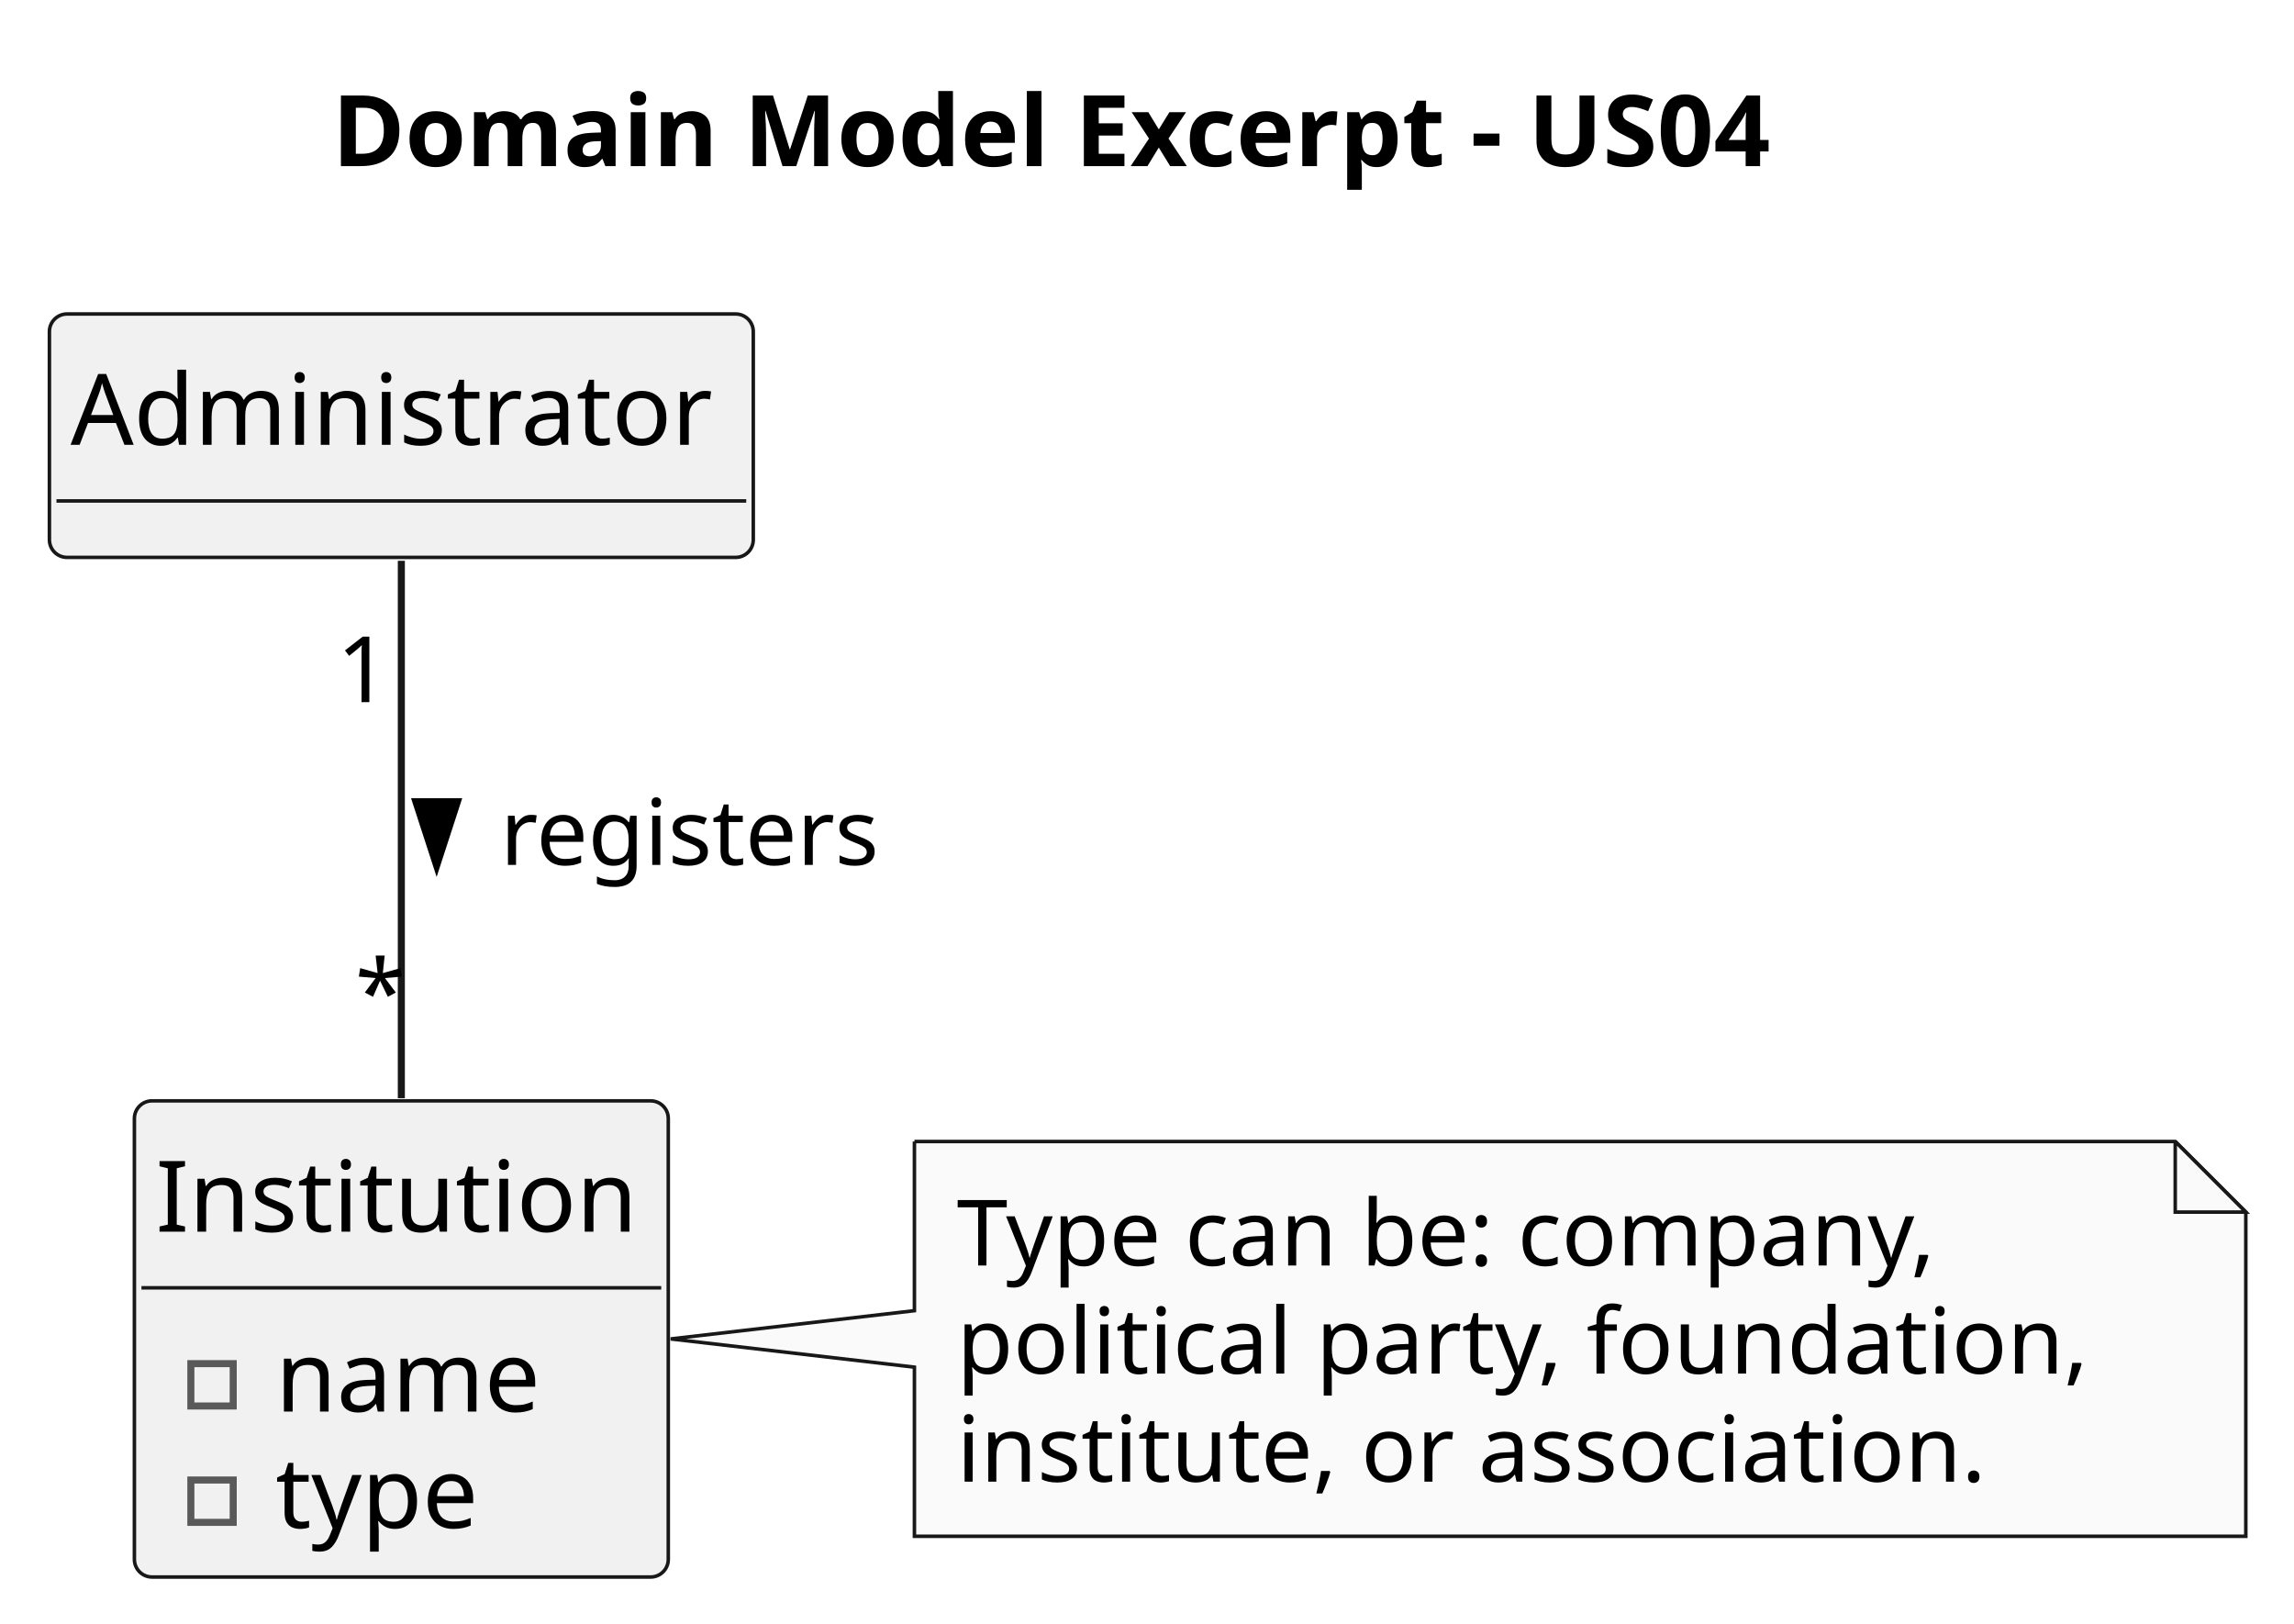
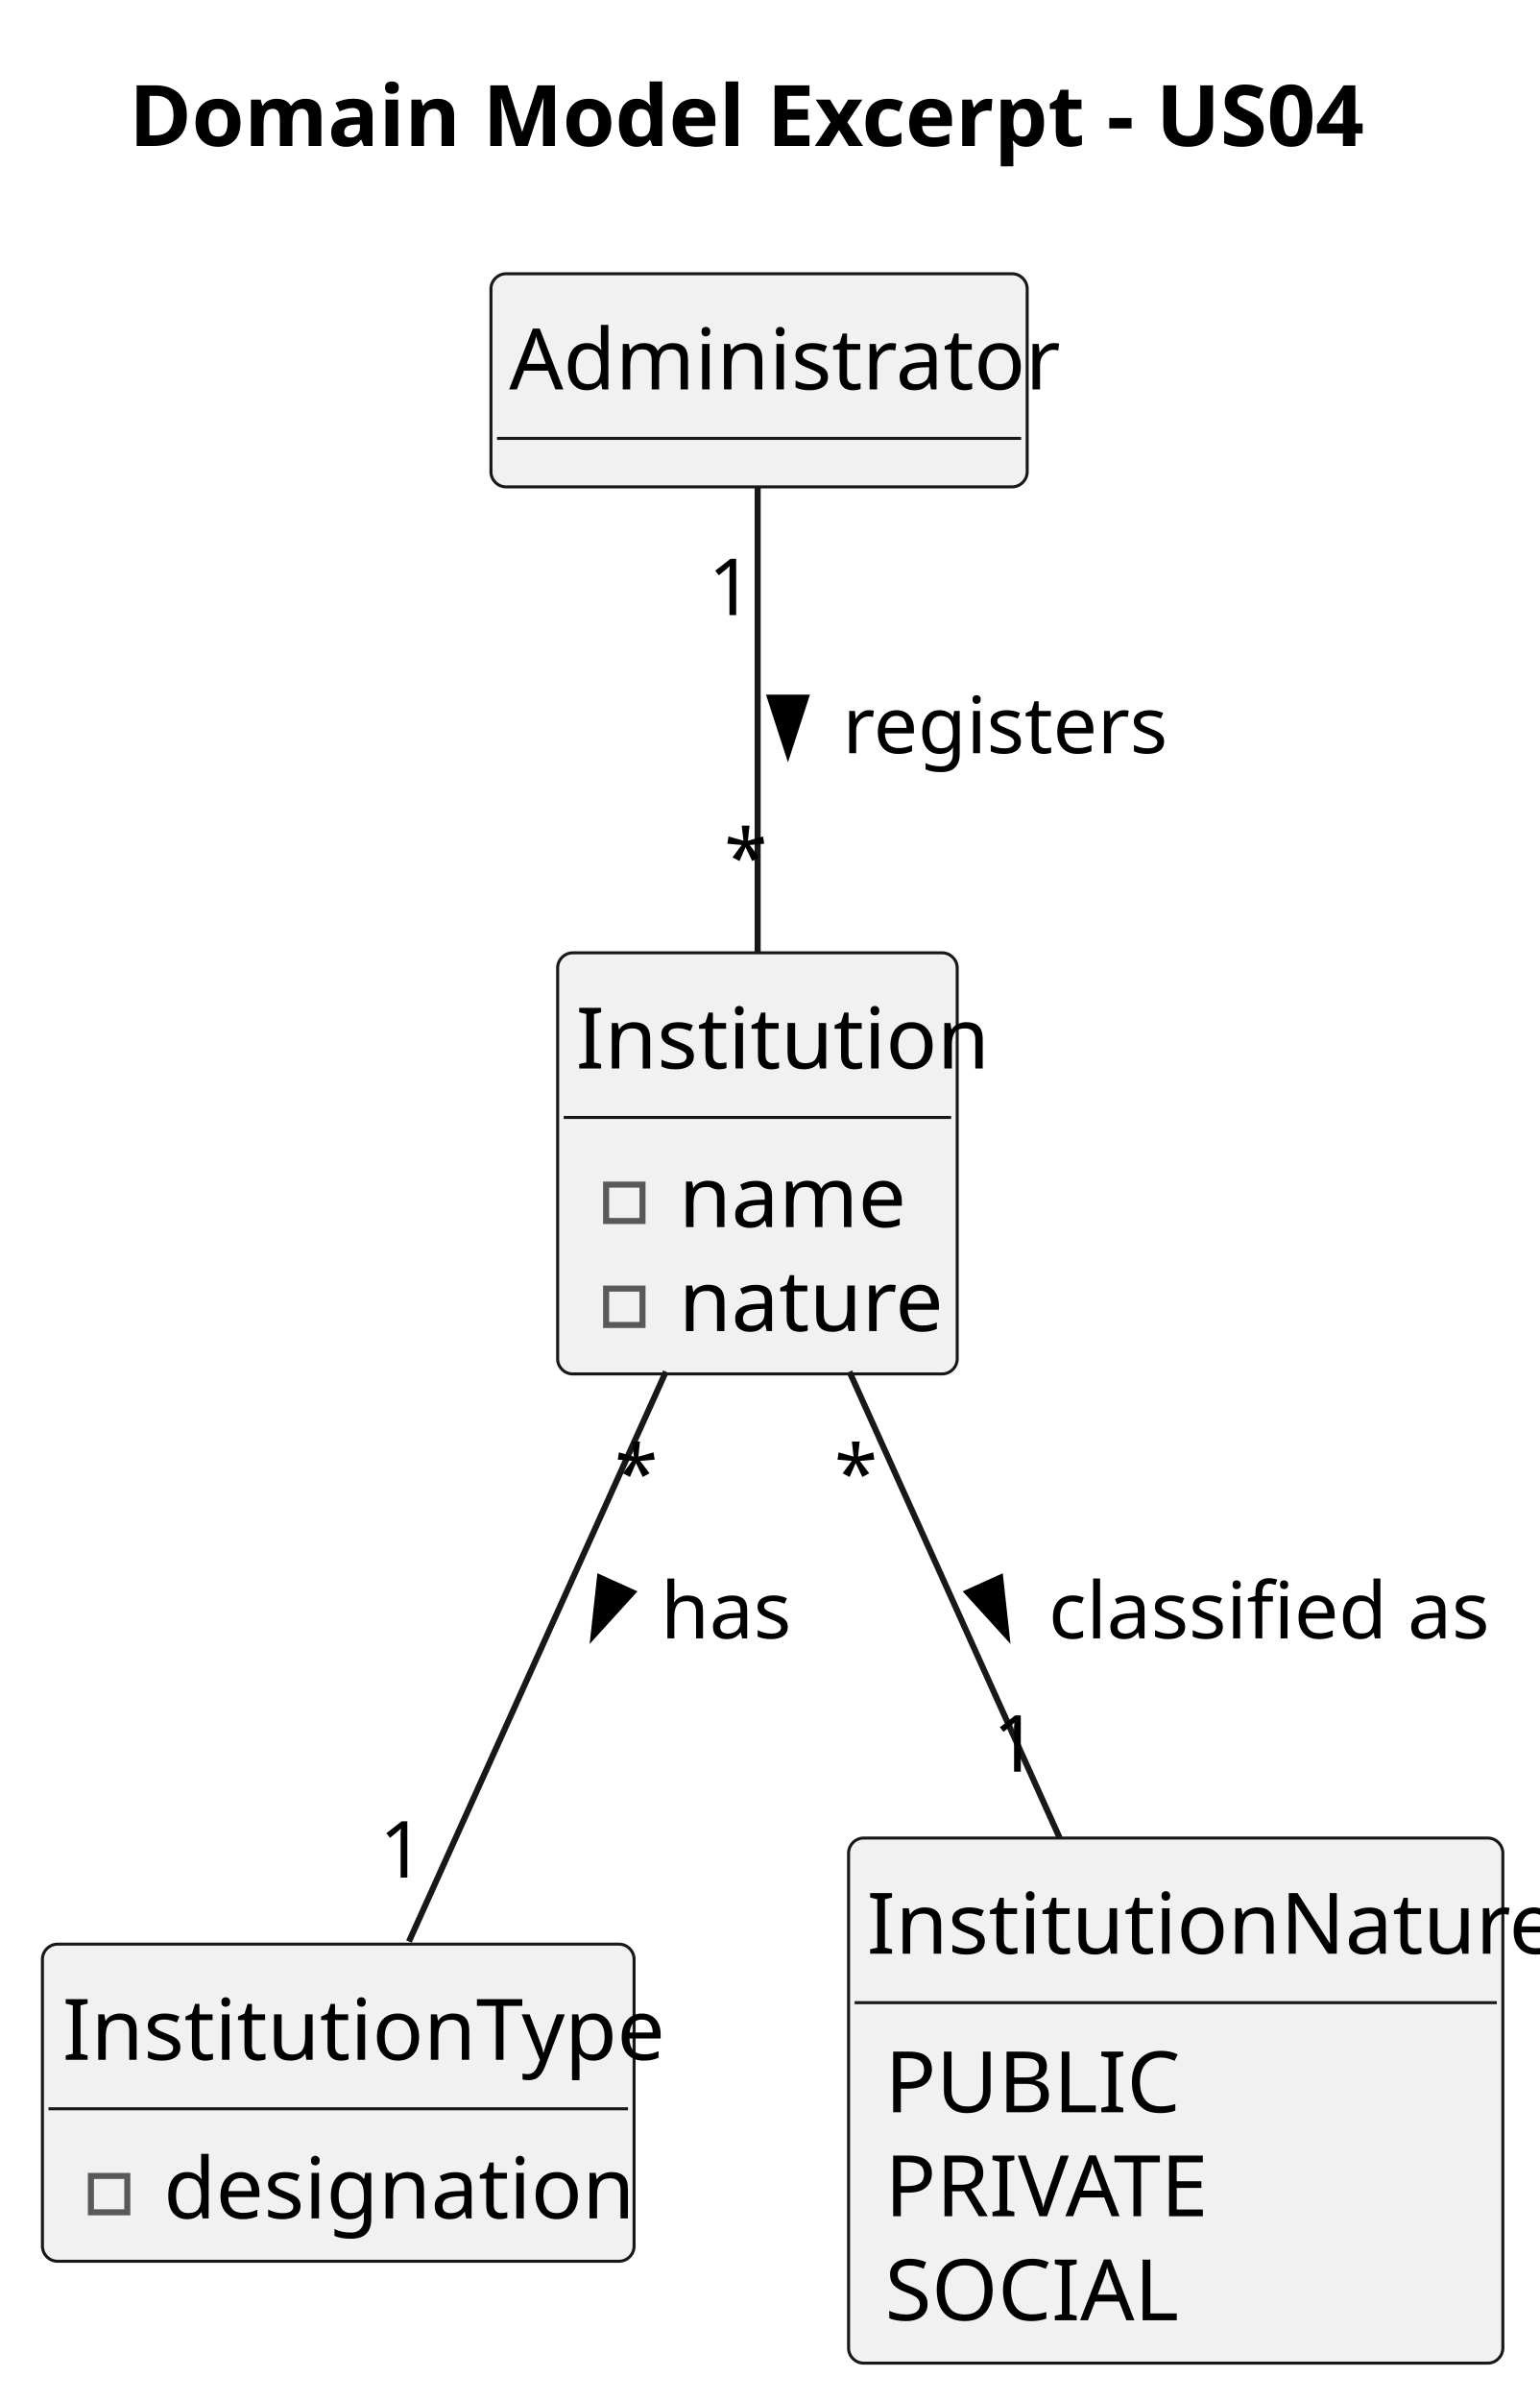
- <svg xmlns="http://www.w3.org/2000/svg" contentStyleType="text/css" data-diagram-type="CLASS" height="230px" preserveAspectRatio="none" style="width:325px;height:230px;background:#FFFFFF;" version="1.1" viewBox="0 0 325 230" width="325px" zoomAndPan="magnify">
+ <svg xmlns="http://www.w3.org/2000/svg" contentStyleType="text/css" data-diagram-type="CLASS" height="396px" preserveAspectRatio="none" style="width:254px;height:396px;background:#FFFFFF;" version="1.1" viewBox="0 0 254 396" width="254px" zoomAndPan="magnify">
  <defs />
  <g>
    <g class="title" data-source-line="8">
-       <text fill="#000000" font-family="sans-serif" font-size="14" font-weight="bold" lengthAdjust="spacing" textLength="217.102" x="47.035" y="23.535">Domain Model Excerpt - US04</text>
+       <text fill="#000000" font-family="sans-serif" font-size="14" font-weight="bold" lengthAdjust="spacing" textLength="198.379" x="21.283" y="24.075">Domain Model Excerpt - US04</text>
    </g>
    <g class="entity" data-qualified-name="Administrator" data-source-line="10" id="ent0002">
-       <rect fill="#F1F1F1" height="34.488" rx="2.5" ry="2.5" style="stroke:#181818;stroke-width:0.5;" width="99.721" x="7" y="44.488" />
-       <text fill="#000000" font-family="sans-serif" font-size="14" lengthAdjust="spacing" textLength="93.721" x="10" y="63.023">Administrator</text>
-       <line style="stroke:#181818;stroke-width:0.5;" x1="8" x2="105.721" y1="70.977" y2="70.977" />
+       <rect fill="#F1F1F1" height="35.151" rx="2.5" ry="2.5" style="stroke:#181818;stroke-width:0.5;" width="88.469" x="81" y="45.151" />
+       <text fill="#000000" font-family="sans-serif" font-size="14" lengthAdjust="spacing" textLength="82.469" x="84" y="64.227">Administrator</text>
+       <line style="stroke:#181818;stroke-width:0.5;" x1="82" x2="168.469" y1="72.303" y2="72.303" />
    </g>
    <g class="entity" data-qualified-name="Institution" data-source-line="13" id="ent0003">
-       <rect fill="#F1F1F1" height="67.465" rx="2.5" ry="2.5" style="stroke:#181818;stroke-width:0.5;" width="75.638" x="19.04" y="155.978" />
-       <text fill="#000000" font-family="sans-serif" font-size="14" lengthAdjust="spacing" textLength="69.638" x="22.04" y="174.513">Institution</text>
-       <line style="stroke:#181818;stroke-width:0.5;" x1="20.04" x2="93.678" y1="182.467" y2="182.467" />
+       <rect fill="#F1F1F1" height="69.454" rx="2.5" ry="2.5" style="stroke:#181818;stroke-width:0.5;" width="65.924" x="92" y="157.151" />
+       <text fill="#000000" font-family="sans-serif" font-size="14" lengthAdjust="spacing" textLength="59.924" x="95" y="176.227">Institution</text>
+       <line style="stroke:#181818;stroke-width:0.5;" x1="93" x2="156.924" y1="184.303" y2="184.303" />
      <g data-visibility-modifier="PRIVATE_FIELD">
-         <rect fill="none" height="6" style="stroke:#595959;stroke-width:1;" width="6" x="27.04" y="193.211" />
+         <rect fill="none" height="6" style="stroke:#595959;stroke-width:1;" width="6" x="100" y="195.378" />
      </g>
-       <text fill="#000000" font-family="sans-serif" font-size="14" lengthAdjust="spacing" textLength="37.29" x="39.04" y="200.002">name</text>
+       <text fill="#000000" font-family="sans-serif" font-size="14" lengthAdjust="spacing" textLength="35.02" x="112" y="202.378">name</text>
      <g data-visibility-modifier="PRIVATE_FIELD">
-         <rect fill="none" height="6" style="stroke:#595959;stroke-width:1;" width="6" x="27.04" y="209.699" />
+         <rect fill="none" height="6" style="stroke:#595959;stroke-width:1;" width="6" x="100" y="212.53" />
      </g>
-       <text fill="#000000" font-family="sans-serif" font-size="14" lengthAdjust="spacing" textLength="29.162" x="39.04" y="216.49">type</text>
+       <text fill="#000000" font-family="sans-serif" font-size="14" lengthAdjust="spacing" textLength="39.696" x="112" y="219.529">nature</text>
    </g>
-     <g class="entity" data-qualified-name="GMN5" data-source-line="21" id="ent0006">
-       <path d="M129.55,161.738 L129.55,185.708 L95.02,189.708 L129.55,193.708 L129.55,217.67 A0,0 0 0 0 129.55,217.67 L318.173,217.67 A0,0 0 0 0 318.173,217.67 L318.173,171.738 L308.173,161.738 L129.55,161.738 A0,0 0 0 0 129.55,161.738" fill="#FAFAFA" style="stroke:#181818;stroke-width:0.5;" />
-       <path d="M308.173,161.738 L308.173,171.738 L318.173,171.738 L308.173,161.738" fill="#FAFAFA" style="stroke:#181818;stroke-width:0.5;" />
-       <text fill="#000000" font-family="sans-serif" font-size="13" lengthAdjust="spacing" textLength="145.336" x="135.55" y="179.307">Type can be: company,</text>
-       <text fill="#000000" font-family="sans-serif" font-size="13" lengthAdjust="spacing" textLength="167.623" x="135.55" y="194.617">political party, foundation,</text>
-       <text fill="#000000" font-family="sans-serif" font-size="13" lengthAdjust="spacing" textLength="152.553" x="135.55" y="209.928">institute, or association.</text>
+     <g class="entity" data-qualified-name="InstitutionType" data-source-line="18" id="ent0004">
+       <rect fill="#F1F1F1" height="52.303" rx="2.5" ry="2.5" style="stroke:#181818;stroke-width:0.5;" width="97.613" x="7" y="320.651" />
+       <text fill="#000000" font-family="sans-serif" font-size="14" lengthAdjust="spacing" textLength="91.048" x="10.283" y="339.727">InstitutionType</text>
+       <line style="stroke:#181818;stroke-width:0.5;" x1="8" x2="103.613" y1="347.803" y2="347.803" />
+       <g data-visibility-modifier="PRIVATE_FIELD">
+         <rect fill="none" height="6" style="stroke:#595959;stroke-width:1;" width="6" x="15" y="358.878" />
+       </g>
+       <text fill="#000000" font-family="sans-serif" font-size="14" lengthAdjust="spacing" textLength="71.613" x="27" y="365.878">designation</text>
    </g>
-     <g class="link" data-entity-1="ent0002" data-entity-2="ent0003" data-link-type="association" data-source-line="18" id="lnk4">
-       <path codeLine="18" d="M56.86,79.458 C56.86,98.798 56.86,131.118 56.86,155.598" fill="none" id="Administrator-Institution" style="stroke:#181818;stroke-width:1;" />
-       <polygon fill="#000000" points="61.86,122.634,64.799,113.588,58.921,113.588,61.86,122.634" style="stroke:#000000;stroke-width:1;" />
-       <text fill="#000000" font-family="sans-serif" font-size="13" lengthAdjust="spacing" textLength="55.104" x="70.86" y="122.547">registers</text>
-       <text fill="#000000" font-family="sans-serif" font-size="13" lengthAdjust="spacing" textLength="8.22" x="47.717" y="99.482">1</text>
-       <text fill="#000000" font-family="sans-serif" font-size="13" lengthAdjust="spacing" textLength="6.265" x="50.314" y="145.264">*</text>
+     <g class="entity" data-qualified-name="InstitutionNature" data-source-line="22" id="ent0005">
+       <rect fill="#F1F1F1" height="86.606" rx="2.5" ry="2.5" style="stroke:#181818;stroke-width:0.5;" width="107.944" x="140" y="303.151" />
+       <text fill="#000000" font-family="sans-serif" font-size="14" lengthAdjust="spacing" textLength="101.944" x="143" y="322.227">InstitutionNature</text>
+       <line style="stroke:#181818;stroke-width:0.5;" x1="141" x2="246.944" y1="330.303" y2="330.303" />
+       <text fill="#000000" font-family="sans-serif" font-size="14" lengthAdjust="spacing" textLength="50.572" x="146" y="348.378">PUBLIC</text>
+       <text fill="#000000" font-family="sans-serif" font-size="14" lengthAdjust="spacing" textLength="59.903" x="146" y="365.529">PRIVATE</text>
+       <text fill="#000000" font-family="sans-serif" font-size="14" lengthAdjust="spacing" textLength="51.352" x="146" y="382.681">SOCIAL</text>
+     </g>
+     <g class="link" data-entity-1="ent0002" data-entity-2="ent0003" data-link-type="association" data-source-line="28" id="lnk6">
+       <path codeLine="28" d="M125,80.251 C125,99.681 125,132.351 125,157.121" fill="none" id="Administrator-Institution" style="stroke:#181818;stroke-width:1;" />
+       <polygon fill="#000000" points="130,124.115,132.939,115.069,127.061,115.069,130,124.115" style="stroke:#000000;stroke-width:1;" />
+       <text fill="#000000" font-family="sans-serif" font-size="13" lengthAdjust="spacing" textLength="49.848" x="139" y="124.221">registers</text>
+       <text fill="#000000" font-family="sans-serif" font-size="13" lengthAdjust="spacing" textLength="7.23" x="116.846" y="101.445">1</text>
+       <text fill="#000000" font-family="sans-serif" font-size="13" lengthAdjust="spacing" textLength="5.059" x="119.468" y="146.049">*</text>
+     </g>
+     <g class="link" data-entity-1="ent0003" data-entity-2="ent0004" data-link-type="association" data-source-line="29" id="lnk7">
+       <path codeLine="29" d="M109.86,226.231 C97.08,254.551 79.08,294.481 67.47,320.221" fill="none" id="Institution-InstitutionType" style="stroke:#181818;stroke-width:1;" />
+       <polygon fill="#000000" points="97.944,269.672,104.342,262.635,98.984,260.219,97.944,269.672" style="stroke:#000000;stroke-width:1;" />
+       <text fill="#000000" font-family="sans-serif" font-size="13" lengthAdjust="spacing" textLength="20.96" x="109" y="270.221">has</text>
+       <text fill="#000000" font-family="sans-serif" font-size="13" lengthAdjust="spacing" textLength="5.059" x="101.4" y="247.632">*</text>
+       <text fill="#000000" font-family="sans-serif" font-size="13" lengthAdjust="spacing" textLength="7.23" x="62.591" y="309.676">1</text>
+     </g>
+     <g class="link" data-entity-1="ent0003" data-entity-2="ent0005" data-link-type="association" data-source-line="30" id="lnk8">
+       <path codeLine="30" d="M140.14,226.231 C150.34,248.831 163.87,278.831 174.82,303.111" fill="none" id="Institution-InstitutionNature" style="stroke:#181818;stroke-width:1;" />
+       <polygon fill="#000000" points="166.056,269.672,165.016,260.219,159.658,262.636,166.056,269.672" style="stroke:#000000;stroke-width:1;" />
+       <text fill="#000000" font-family="sans-serif" font-size="13" lengthAdjust="spacing" textLength="70.808" x="173" y="270.221">classified as</text>
+       <text fill="#000000" font-family="sans-serif" font-size="13" lengthAdjust="spacing" textLength="5.059" x="137.642" y="247.632">*</text>
+       <text fill="#000000" font-family="sans-serif" font-size="13" lengthAdjust="spacing" textLength="7.23" x="163.806" y="292.207">1</text>
    </g>
  </g>
</svg>
